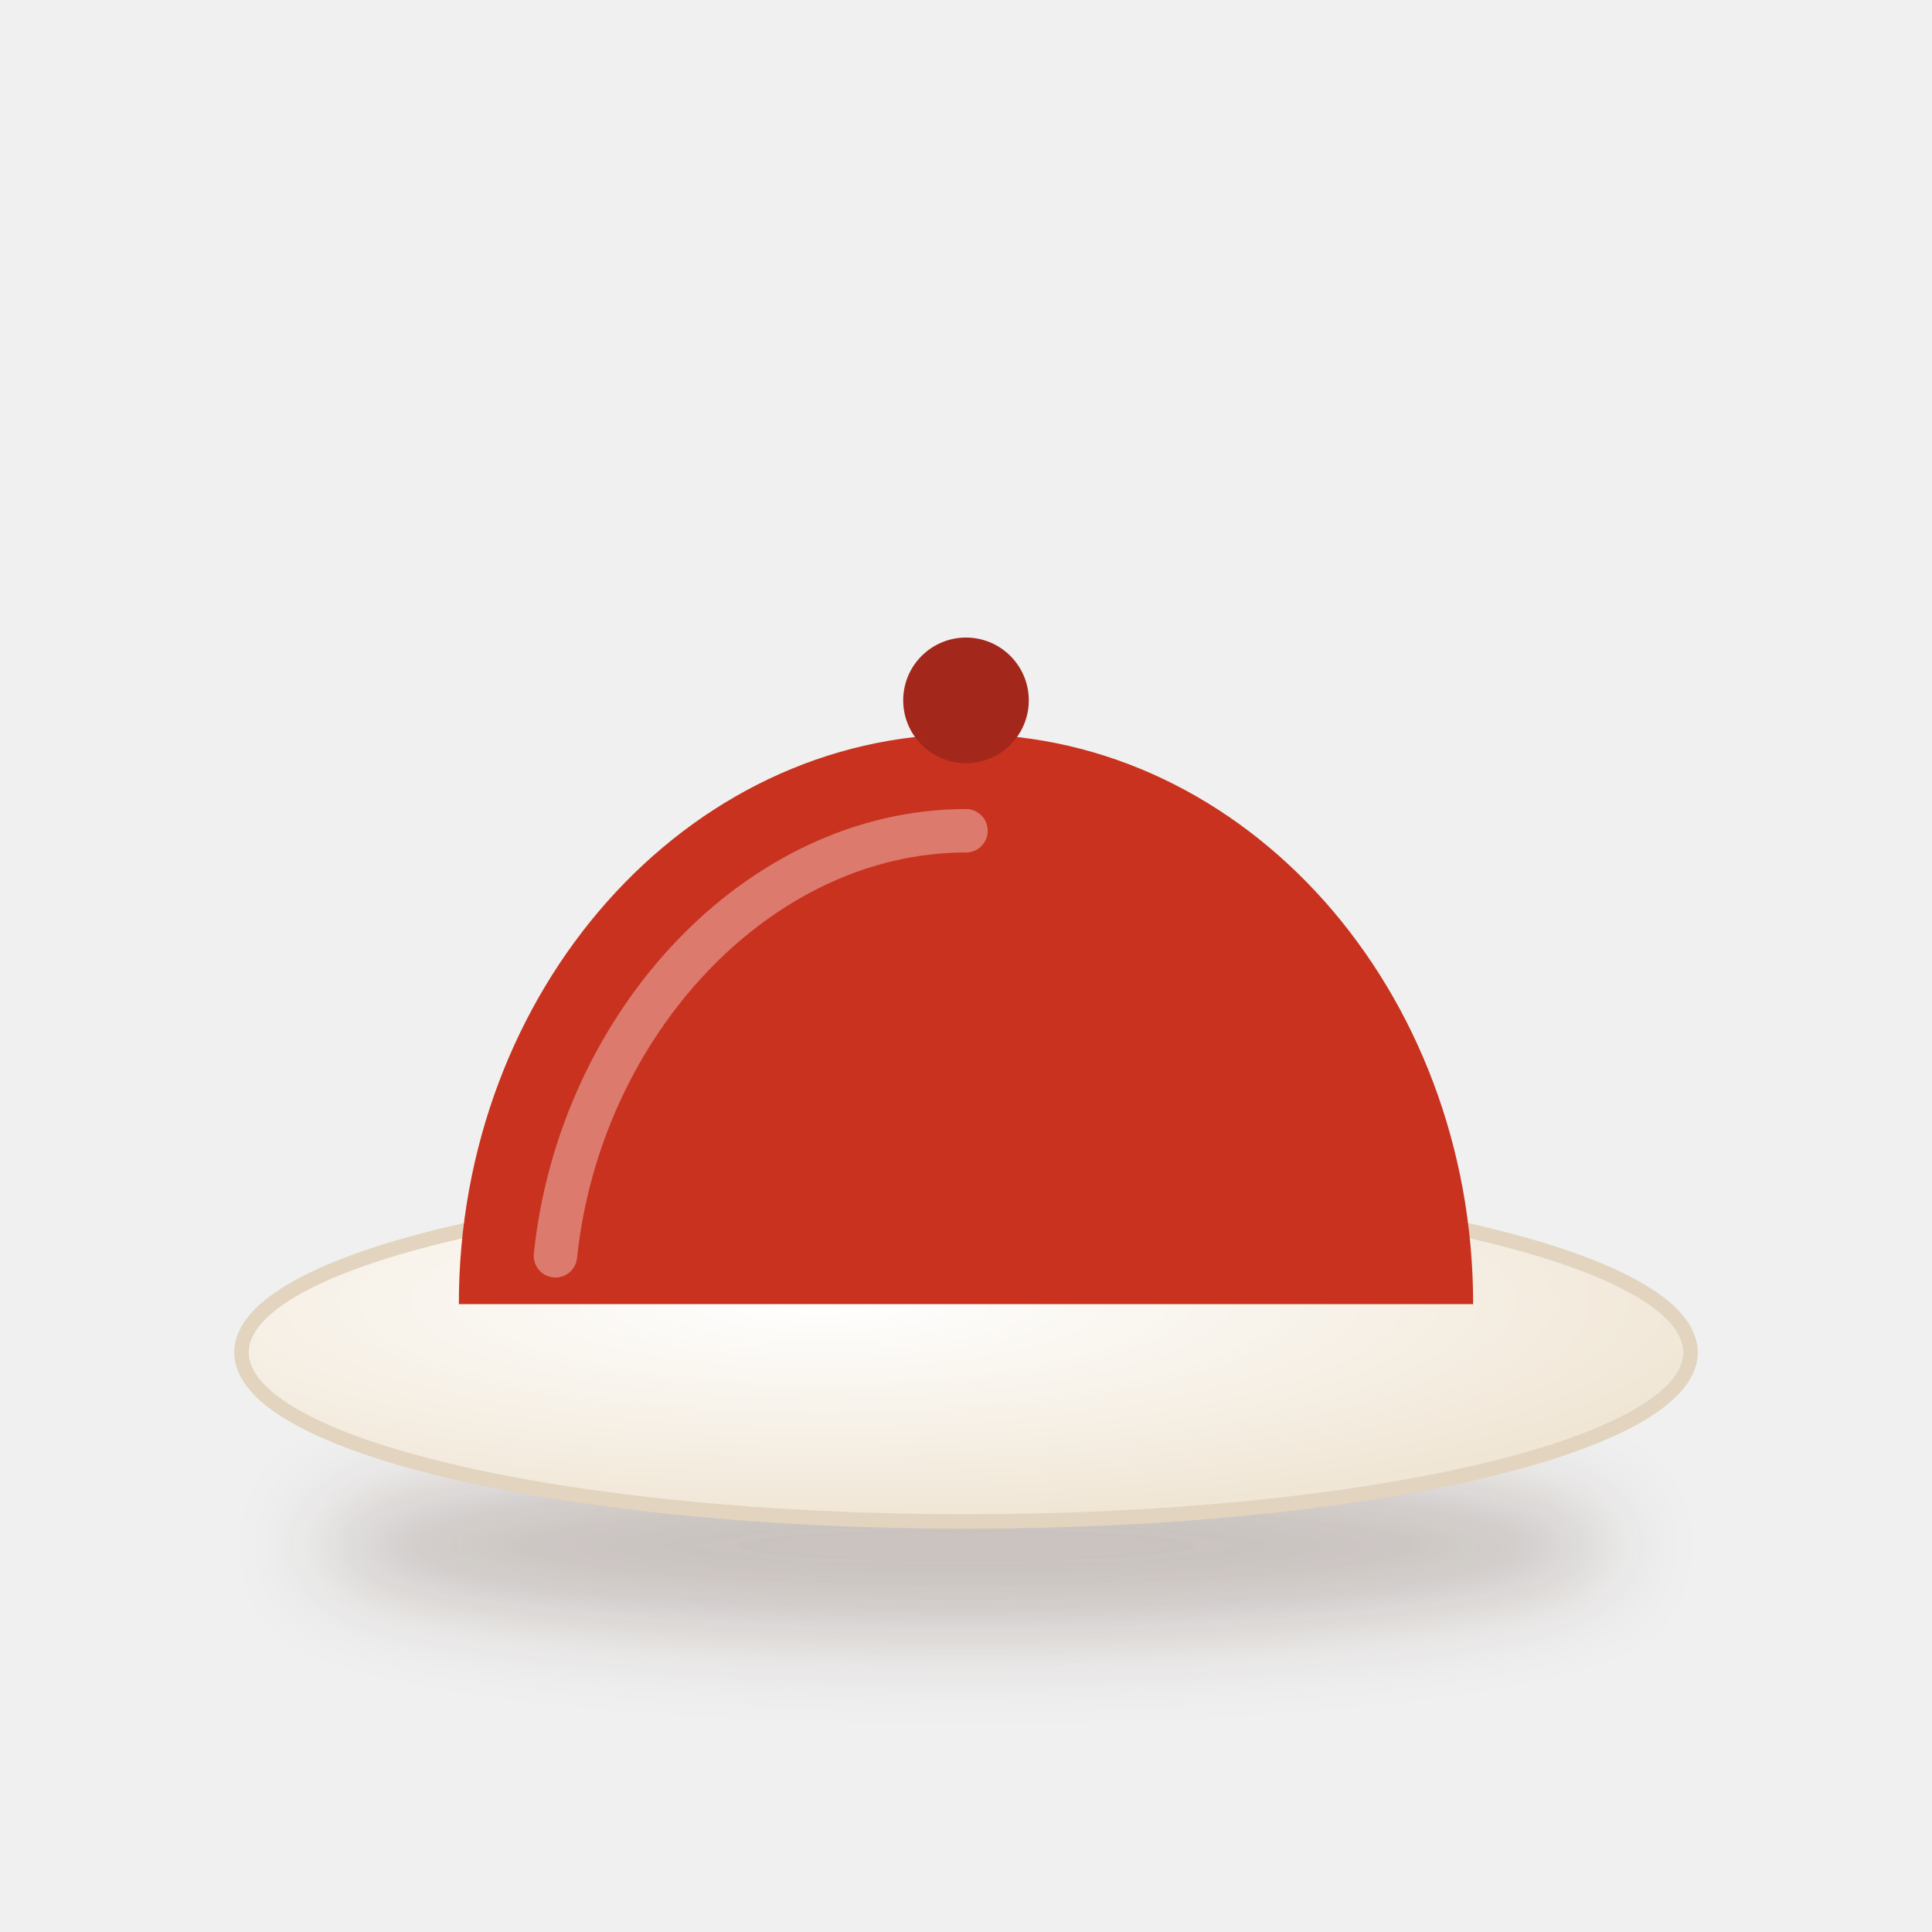
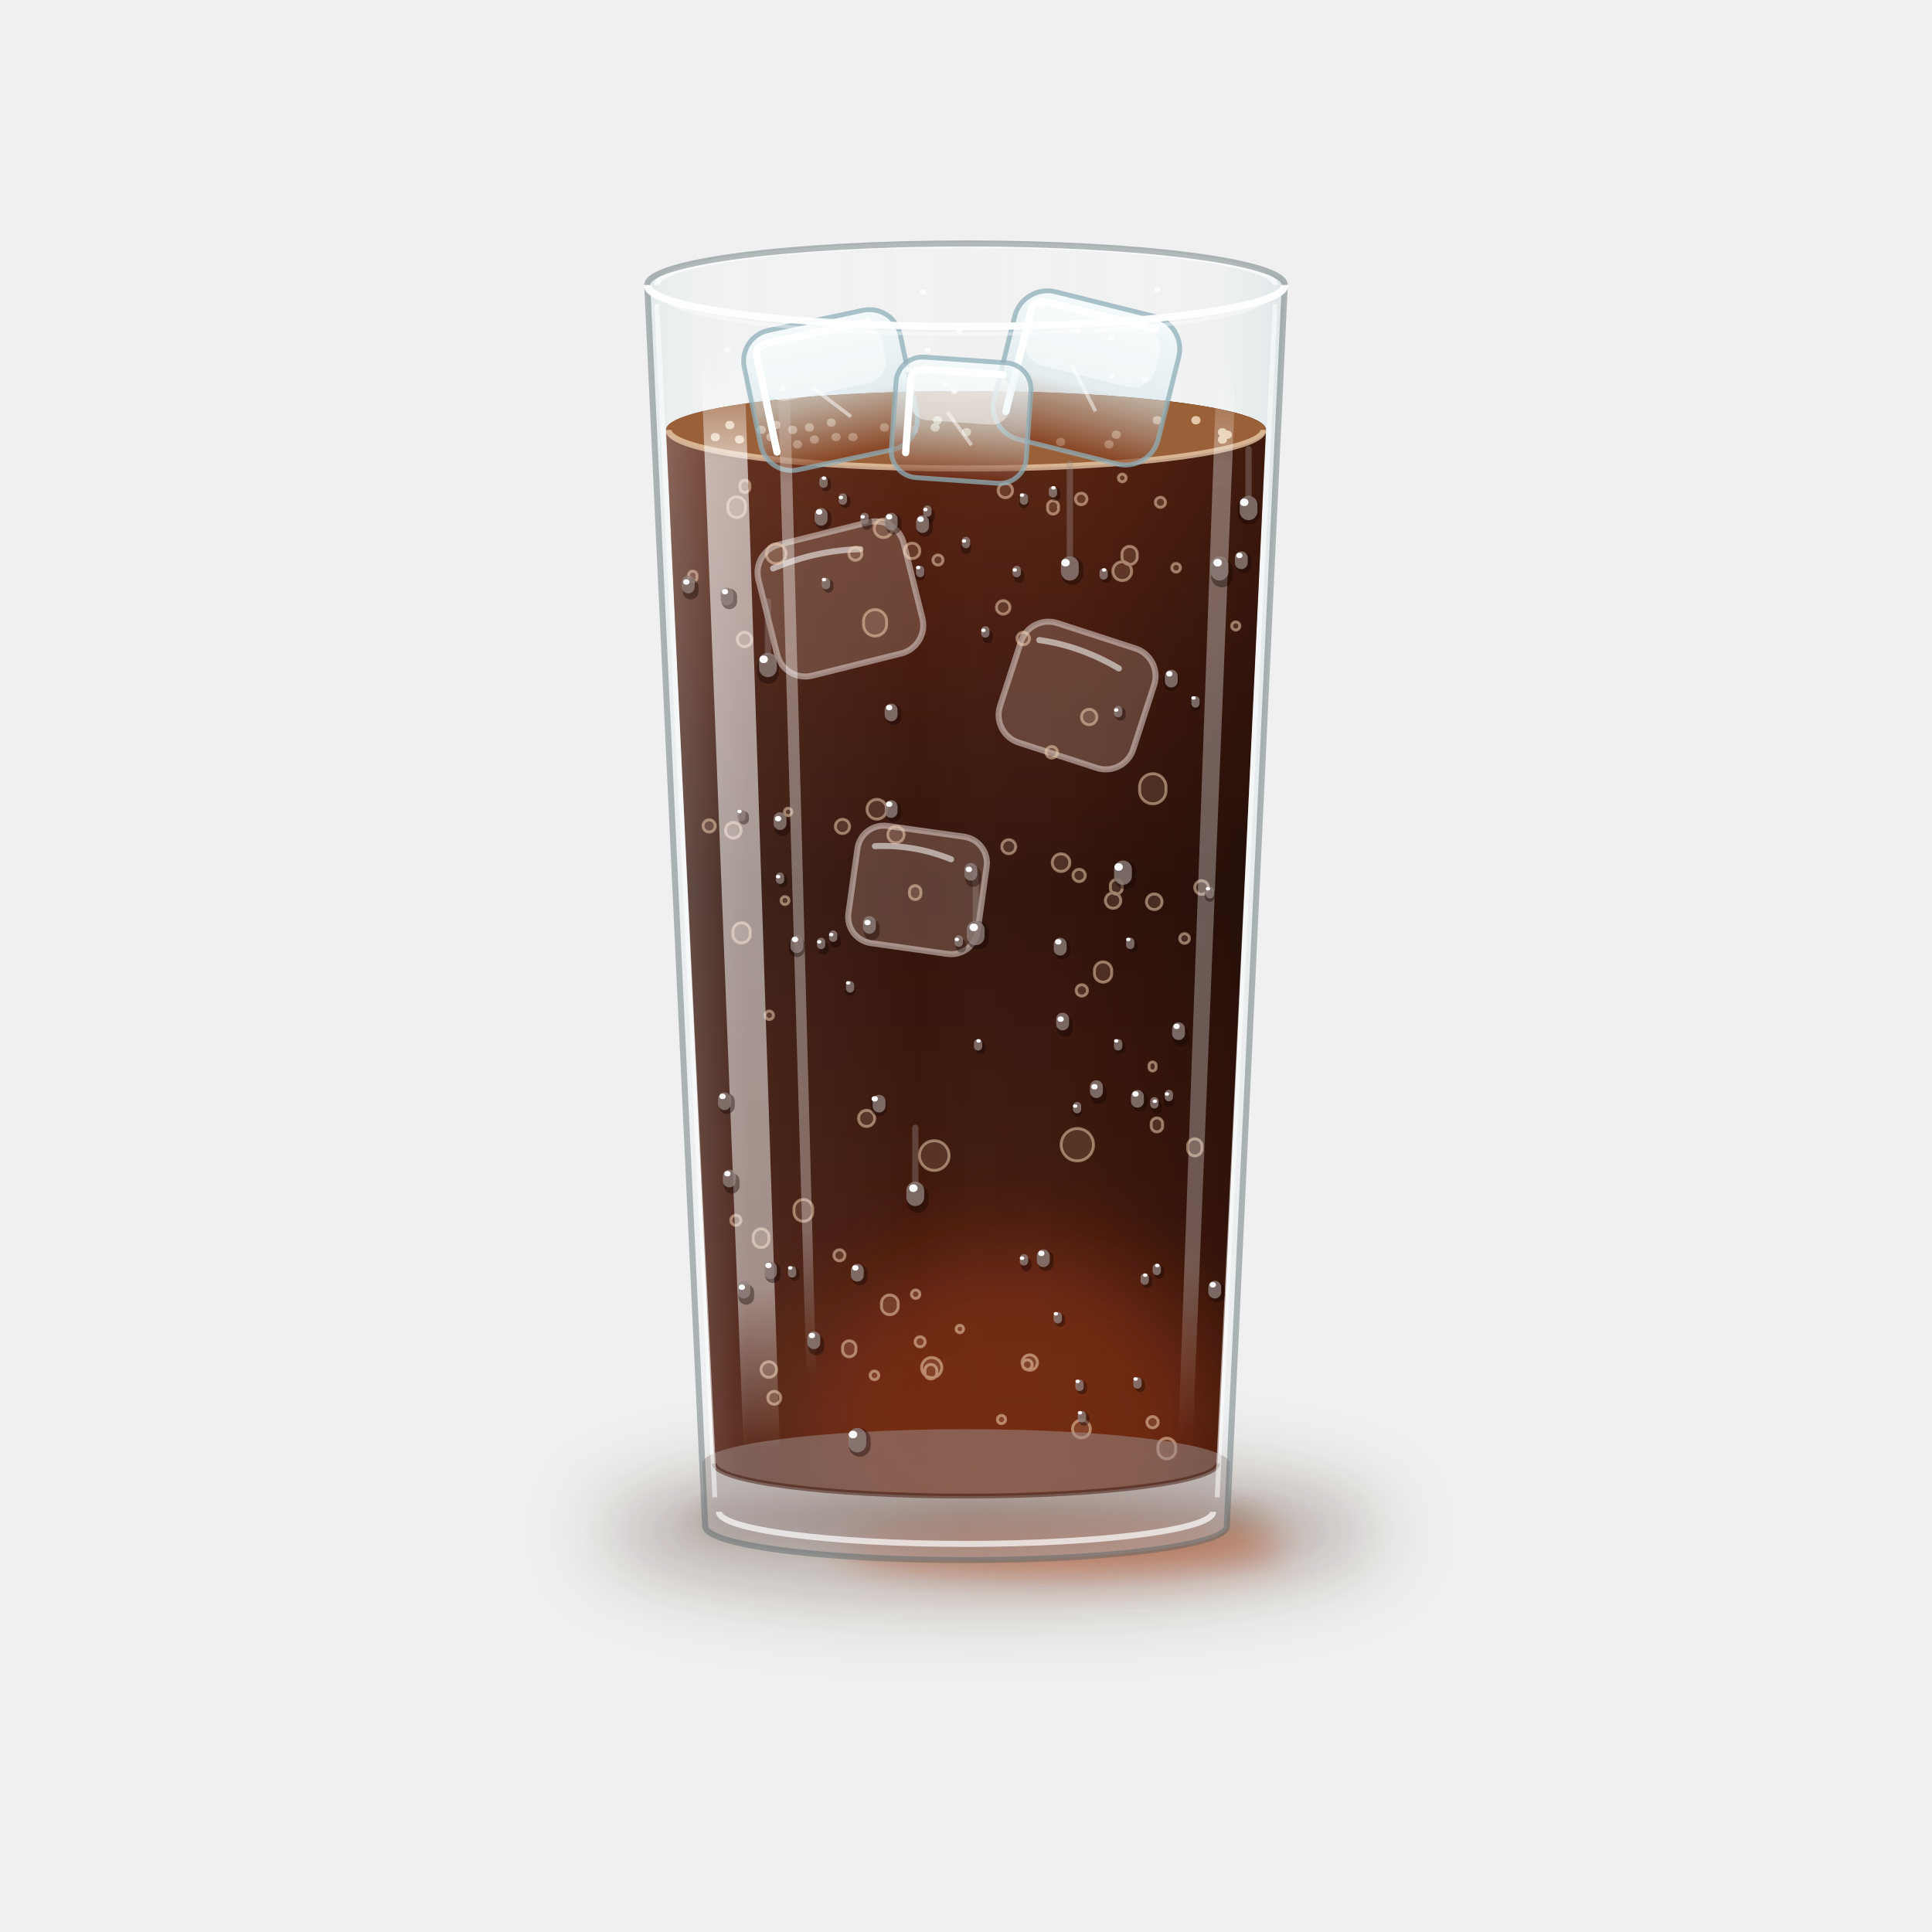
<svg xmlns="http://www.w3.org/2000/svg" viewBox="0 0 800 800" width="800" height="800">
  <defs>
-     <filter id="p-s" x="-30%" y="-80%" width="160%" height="260%">
+     <filter id="cola-shadow" x="-30%" y="-80%" width="160%" height="260%">
+       <feGaussianBlur stdDeviation="16" />
+     </filter>
+     <filter id="cola-b6" x="-50%" y="-50%" width="200%" height="200%">
+       <feGaussianBlur stdDeviation="6" />
+     </filter>
+     <filter id="cola-b7" x="-50%" y="-50%" width="200%" height="200%">
+       <feGaussianBlur stdDeviation="7" />
+     </filter>
+     <path id="cola-gb" d="M268 118A132 17.2 0 0 1 532 118L508 632A108 14 0 0 1 292 632Z" />
+     <linearGradient id="cola-glass" x1="0" y1="0" x2="1" y2="0">
+       <stop offset="0" stop-color="#DCE8EB" stop-opacity="0.55" />
+       <stop offset="0.12" stop-color="#F2F7F8" stop-opacity="0.25" />
+       <stop offset="0.5" stop-color="#fff" stop-opacity="0.08" />
+       <stop offset="0.86" stop-color="#F2F7F8" stop-opacity="0.22" />
+       <stop offset="1" stop-color="#D2E0E4" stop-opacity="0.55" />
+     </linearGradient>
+     <path id="cola-liq" d="M275.8 178A124.2 16.1 0 0 1 524.2 178L504.2 606A104.2 13.5 0 0 1 295.8 606Z" />
+     <linearGradient id="cola-liqv" x1="0" y1="0" x2="0" y2="1">
+       <stop offset="0" stop-color="#5A200C" />
+       <stop offset="0.45" stop-color="#2C0D05" />
+       <stop offset="1" stop-color="#4C1808" />
+     </linearGradient>
+     <linearGradient id="cola-liqh" x1="0" y1="0" x2="1" y2="0">
+       <stop offset="0" stop-color="#fff" stop-opacity="0.3" />
+       <stop offset="0.14" stop-color="#fff" stop-opacity="0.06" />
+       <stop offset="0.42" stop-color="#fff" stop-opacity="0" />
+       <stop offset="0.72" stop-color="#000" stop-opacity="0.05" />
+       <stop offset="1" stop-color="#000" stop-opacity="0.3" />
+     </linearGradient>
+     <clipPath id="cola-lc">
+       <use href="#cola-liq" />
+     </clipPath>
+     <filter id="cola-b18" x="-50%" y="-50%" width="200%" height="200%">
      <feGaussianBlur stdDeviation="18" />
    </filter>
-     <radialGradient id="p-g" cx="0.4" cy="0.35" r="0.7">
-       <stop offset="0" stop-color="#ffffff" />
-       <stop offset="1" stop-color="#EFE4D2" />
-     </radialGradient>
+     <linearGradient id="cola-ice" x1="0" y1="0" x2="0" y2="1">
+       <stop offset="0" stop-color="#F6FCFE" stop-opacity="0.8" />
+       <stop offset="0.55" stop-color="#D9EBF0" stop-opacity="0.55" />
+       <stop offset="1" stop-color="#7A2E10" stop-opacity="0.6" />
+     </linearGradient>
+     <linearGradient id="cola-hl" x1="0" y1="0" x2="0" y2="1">
+       <stop offset="0" stop-color="#fff" stop-opacity="0" />
+       <stop offset="0.1" stop-color="#fff" />
+       <stop offset="0.85" stop-color="#fff" stop-opacity="0.8" />
+       <stop offset="1" stop-color="#fff" stop-opacity="0" />
+     </linearGradient>
  </defs>
-   <ellipse cx="400" cy="640" rx="270" ry="36" fill="#3a1f10" opacity="0.22" filter="url(#p-s)" />
-   <ellipse cx="400" cy="560" rx="300" ry="70" fill="url(#p-g)" stroke="#E2D4BE" stroke-width="6" />
-   <path d="M190 540c0-130 94-236 210-236s210 106 210 236z" fill="#C8321E" />
-   <path d="M230 520c10-96 84-176 170-176" fill="none" stroke="#fff" stroke-opacity=".35" stroke-width="18" stroke-linecap="round" />
-   <circle cx="400" cy="290" r="26" fill="#A3271A" />
+   <ellipse cx="410" cy="634" rx="162" ry="28" fill="#3a1f10" opacity="0.32" filter="url(#cola-shadow)" />
+   <ellipse cx="406" cy="629" rx="120" ry="9" fill="#3a1f10" opacity=".32" filter="url(#cola-b6)" />
+   <ellipse cx="440" cy="640" rx="92" ry="13" fill="#B5481C" opacity=".5" filter="url(#cola-b7)" />
+   <use href="#cola-gb" fill="url(#cola-glass)" />
+   <path d="M272 118A128 16.6 0 0 1 528 118" stroke="#fff" stroke-opacity=".7" stroke-width="2.2" fill="none" />
+   <use href="#cola-liq" fill="url(#cola-liqv)" opacity="0.97" />
+   <use href="#cola-liq" fill="url(#cola-liqh)" />
+   <g clip-path="url(#cola-lc)">
+     <ellipse cx="420" cy="586" rx="86.4" ry="70" fill="#A23E14" opacity=".45" filter="url(#cola-b18)" />
+     <g transform="translate(348 248)rotate(-14)">
+       <rect x="-31" y="-28" width="62" height="56" rx="12" fill="#9c796d" fill-opacity=".42" stroke="#d6c7c2" stroke-opacity=".6" stroke-width="2.5" />
+       <path d="M-24 -19q19 -3 37 1" stroke="#fff" stroke-opacity=".55" stroke-width="2.5" fill="none" stroke-linecap="round" />
+     </g>
+     <g transform="translate(446 288)rotate(18)">
+       <rect x="-29" y="-26" width="58" height="52" rx="12" fill="#9c796d" fill-opacity=".42" stroke="#d6c7c2" stroke-opacity=".6" stroke-width="2.5" />
+       <path d="M-22 -17q17 -3 35 1" stroke="#fff" stroke-opacity=".55" stroke-width="2.5" fill="none" stroke-linecap="round" />
+     </g>
+     <g transform="translate(380 368)rotate(8)">
+       <rect x="-27" y="-24" width="54" height="49" rx="11" fill="#9c796d" fill-opacity=".42" stroke="#d6c7c2" stroke-opacity=".6" stroke-width="2.5" />
+       <path d="M-20 -15q16 -3 32 1" stroke="#fff" stroke-opacity=".55" stroke-width="2.5" fill="none" stroke-linecap="round" />
+     </g>
+     <path d="M305.3 264.8a3 3 0 1 1 6 0a3 3 0 1 1 -6 0ZM345.3 519.8a2.3 2.3 0 1 1 4.6 0a2.3 2.3 0 1 1 -4.6 0ZM345.9 342.2a2.9 2.9 0 1 1 5.9 0a2.9 2.9 0 1 1 -5.9 0ZM445.6 410.1a2.3 2.3 0 1 1 4.7 0a2.3 2.3 0 1 1 -4.7 0ZM476.7 465.8a2.4 2.4 0 1 1 4.7 0a2.4 2.4 0 1 1 -4.7 0ZM324.8 336.2a1.5 1.5 0 1 1 3.1 0a1.5 1.5 0 1 1 -3.1 0ZM510 259.2a1.7 1.7 0 1 1 3.4 0a1.7 1.7 0 1 1 -3.4 0ZM494.7 367.5a2.8 2.8 0 1 1 5.7 0a2.8 2.8 0 1 1 -5.7 0ZM316.8 420.4a1.7 1.7 0 1 1 3.5 0a1.7 1.7 0 1 1 -3.5 0ZM302.6 505.3a2.1 2.1 0 1 1 4.2 0a2.1 2.1 0 1 1 -4.2 0ZM362 218.8a3.8 3.8 0 1 1 7.6 0a3.8 3.8 0 1 1 -7.6 0ZM474.7 373.4a3.2 3.2 0 1 1 6.5 0a3.2 3.2 0 1 1 -6.5 0ZM317.3 229.3a4.1 4.1 0 1 1 8.2 0a4.1 4.1 0 1 1 -8.2 0ZM317.9 578.8a2.7 2.7 0 1 1 5.4 0a2.7 2.7 0 1 1 -5.4 0ZM315.1 567.1a3.2 3.2 0 1 1 6.5 0a3.2 3.2 0 1 1 -6.5 0ZM433.1 311.5a2.4 2.4 0 1 1 4.8 0a2.4 2.4 0 1 1 -4.8 0ZM413 587.8a1.7 1.7 0 1 1 3.4 0a1.7 1.7 0 1 1 -3.4 0ZM374.5 228.1a3.2 3.2 0 1 1 6.4 0a3.2 3.2 0 1 1 -6.4 0ZM360.3 569.5a1.8 1.8 0 1 1 3.6 0a1.8 1.8 0 1 1 -3.6 0ZM323.4 372.9a1.6 1.6 0 1 1 3.3 0a1.6 1.6 0 1 1 -3.3 0ZM377.4 535.9a1.7 1.7 0 1 1 3.5 0a1.7 1.7 0 1 1 -3.5 0ZM291.1 342a2.5 2.5 0 1 1 5.1 0a2.5 2.5 0 1 1 -5.1 0ZM306.4 201.4a2.1 2.1 0 1 1 4.1 0a2.1 2.1 0 1 1 -4.1 0ZM485.2 235.1a1.8 1.8 0 1 1 3.6 0a1.8 1.8 0 1 1 -3.6 0ZM383 568a2.5 2.5 0 1 1 4.9 0a2.5 2.5 0 1 1 -4.9 0ZM359 335.1a4.1 4.1 0 1 1 8.2 0a4.1 4.1 0 1 1 -8.2 0ZM412.6 251.5a2.8 2.8 0 1 1 5.6 0a2.8 2.8 0 1 1 -5.6 0ZM365 540.3a3.5 3.5 0 1 1 6.9 0a3.5 3.5 0 1 1 -6.9 0ZM303.5 386.3a3.6 3.6 0 1 1 7.1 0a3.6 3.6 0 1 1 -7.1 0ZM378.9 555.6a2.1 2.1 0 1 1 4.2 0a2.1 2.1 0 1 1 -4.2 0ZM381.6 566.3a4.2 4.2 0 1 1 8.4 0a4.2 4.2 0 1 1 -8.4 0ZM413.3 203.1a3 3 0 1 1 6 0a3 3 0 1 1 -6 0ZM478.4 208a2.1 2.1 0 1 1 4.2 0a2.1 2.1 0 1 1 -4.2 0ZM386.3 231.9a2.1 2.1 0 1 1 4.2 0a2.1 2.1 0 1 1 -4.2 0ZM444.1 591.7a3.7 3.7 0 1 1 7.4 0a3.7 3.7 0 1 1 -7.4 0ZM447.8 296.9a3.2 3.2 0 1 1 6.4 0a3.2 3.2 0 1 1 -6.4 0ZM285.1 238.7a1.8 1.8 0 1 1 3.5 0a1.8 1.8 0 1 1 -3.5 0ZM479.5 599.8a3.7 3.7 0 1 1 7.3 0a3.7 3.7 0 1 1 -7.3 0ZM445.3 206.6a2.4 2.4 0 1 1 4.8 0a2.4 2.4 0 1 1 -4.8 0ZM367.6 345.6a3.4 3.4 0 1 1 6.8 0a3.4 3.4 0 1 1 -6.8 0ZM348.9 558.5a2.8 2.8 0 1 1 5.5 0a2.8 2.8 0 1 1 -5.5 0ZM474.9 588.9a2.3 2.3 0 1 1 4.7 0a2.3 2.3 0 1 1 -4.7 0ZM414.8 350.6a2.9 2.9 0 1 1 5.8 0a2.9 2.9 0 1 1 -5.8 0ZM423.4 565.1a2 2 0 1 1 4 0a2 2 0 1 1 -4 0ZM453.2 402.5a3.6 3.6 0 1 1 7.1 0a3.6 3.6 0 1 1 -7.1 0ZM444.3 362.5a2.5 2.5 0 1 1 5.1 0a2.5 2.5 0 1 1 -5.1 0ZM380.7 478.5a6.1 6.1 0 1 1 12.3 0a6.1 6.1 0 1 1 -12.3 0ZM488.5 388.6a2 2 0 1 1 4 0a2 2 0 1 1 -4 0ZM328.8 501.2a3.9 3.9 0 1 1 7.7 0a3.9 3.9 0 1 1 -7.7 0ZM300.4 343.8a3.2 3.2 0 1 1 6.5 0a3.2 3.2 0 1 1 -6.5 0ZM435.7 357.2a3.6 3.6 0 1 1 7.3 0a3.6 3.6 0 1 1 -7.3 0ZM491.8 475.1a3 3 0 1 1 5.9 0a3 3 0 1 1 -5.9 0ZM433.8 210.1a2.3 2.3 0 1 1 4.5 0a2.3 2.3 0 1 1 -4.5 0ZM464.6 230a3.2 3.2 0 1 1 6.3 0a3.2 3.2 0 1 1 -6.3 0ZM311.9 512.7a3.3 3.3 0 1 1 6.5 0a3.3 3.3 0 1 1 -6.5 0ZM475.8 441.6a1.5 1.5 0 1 1 2.9 0a1.5 1.5 0 1 1 -2.9 0ZM395.9 550.3a1.5 1.5 0 1 1 3.1 0a1.5 1.5 0 1 1 -3.1 0ZM355.5 463.1a3.3 3.3 0 1 1 6.7 0a3.3 3.3 0 1 1 -6.7 0ZM376.6 369.6a2.4 2.4 0 1 1 4.7 0a2.4 2.4 0 1 1 -4.7 0ZM439.4 474a6.7 6.7 0 1 1 13.4 0a6.7 6.7 0 1 1 -13.4 0ZM471.9 326.6a5.5 5.5 0 1 1 10.9 0a5.5 5.5 0 1 1 -10.9 0ZM423.2 564.2a3.2 3.2 0 1 1 6.4 0a3.2 3.2 0 1 1 -6.4 0ZM459.8 367.2a2.5 2.5 0 1 1 4.9 0a2.5 2.5 0 1 1 -4.9 0ZM463.1 197.9a1.6 1.6 0 1 1 3.2 0a1.6 1.6 0 1 1 -3.2 0ZM457.7 372.9a3.2 3.2 0 1 1 6.4 0a3.2 3.2 0 1 1 -6.4 0ZM460.8 236.5a3.9 3.9 0 1 1 7.8 0a3.9 3.9 0 1 1 -7.8 0ZM301.4 210a3.7 3.7 0 1 1 7.3 0a3.7 3.7 0 1 1 -7.3 0ZM421.1 264.4a2.6 2.6 0 1 1 5.2 0a2.6 2.6 0 1 1 -5.2 0ZM351.5 229.3a2.7 2.7 0 1 1 5.4 0a2.7 2.7 0 1 1 -5.4 0ZM357.6 257.9a4.8 4.8 0 1 1 9.5 0a4.8 4.8 0 1 1 -9.5 0Z" fill="#F9D9B9" fill-opacity=".14" stroke="#F9D9B9" stroke-opacity="0.5" stroke-width="1.2" />
+   </g>
+   <ellipse cx="400" cy="178" rx="124.2" ry="16.1" fill="#9A6038" />
+   <path d="M276.8 178A123.2 16 0 0 0 523.2 178" stroke="#F4D8B8" stroke-opacity=".7" stroke-width="2.5" fill="none" />
+   <path d="M353 181l0.4 0M315 178l0.4 0M388 174l0.4 0M366 177l0.4 0M346 181l0.4 0M439 183l0.4 0M387 177l0.4 0M335 177l0.4 0M344 175l0.4 0M330 184l0.4 0M328 178l0.4 0M506 182l0.4 0M479 174l0.4 0M337 182l0.4 0M306 182l0.4 0M296 181l0.4 0M321 176l0.4 0M495 174l0.4 0M506 179l0.4 0M400 179l0.4 0M508 180l0.4 0M302 176l0.4 0M378 178l0.4 0M319 181l0.4 0M459 184l0.4 0M462 180l0.4 0" stroke="#F7E2C6" stroke-width="3.4" stroke-linecap="round" fill="none" opacity=".8" />
+   <g transform="translate(344 162)rotate(-12)">
+     <rect x="-33" y="-30" width="66" height="59" rx="13" fill="url(#cola-ice)" stroke="#8FAEB8" stroke-opacity=".75" stroke-width="2" />
+     <rect x="-27" y="-25" width="52" height="25" rx="9" fill="#fff" fill-opacity=".45" />
+     <path d="M-27 20V-20q0 -5 6 -5H21" stroke="#fff" stroke-width="3" fill="none" stroke-linecap="round" />
+     <path d="M-7 -3l13 15" stroke="#fff" stroke-opacity=".5" stroke-width="1.5" />
+   </g>
+   <g transform="translate(450 156)rotate(14)">
+     <rect x="-35" y="-31" width="70" height="63" rx="14" fill="url(#cola-ice)" stroke="#8FAEB8" stroke-opacity=".75" stroke-width="2" />
+     <rect x="-29" y="-26" width="56" height="26" rx="10" fill="#fff" fill-opacity=".45" />
+     <path d="M-29 22V-21q0 -5 6 -5H23" stroke="#fff" stroke-width="3" fill="none" stroke-linecap="round" />
+     <path d="M-7 -3l14 16" stroke="#fff" stroke-opacity=".5" stroke-width="1.5" />
+   </g>
+   <g transform="translate(398 174)rotate(4)">
+     <rect x="-28" y="-25" width="56" height="50" rx="11" fill="url(#cola-ice)" stroke="#8FAEB8" stroke-opacity=".75" stroke-width="2" />
+     <rect x="-22" y="-20" width="42" height="21" rx="8" fill="#fff" fill-opacity=".45" />
+     <path d="M-22 15V-15q0 -5 6 -5H16" stroke="#fff" stroke-width="3" fill="none" stroke-linecap="round" />
+     <path d="M-6 -3l11 13" stroke="#fff" stroke-opacity=".5" stroke-width="1.5" />
+   </g>
+   <path d="M460 156l0.4 0M446 137l0.4 0M324 161l0.4 0M397 137l0.4 0M382 121l0.4 0M376 153l0.4 0M474 157l0.4 0M391 159l0.4 0M384 145l0.4 0M395 162l0.4 0M460 140l0.4 0M431 127l0.4 0M301 145l0.4 0M479 120l0.4 0" stroke="#fff" stroke-width="2.2" stroke-linecap="round" fill="none" opacity=".7" />
+   <path d="M290.8 606A109.2 14.2 0 0 1 509.2 606L508 632A108 14 0 0 1 292 632Z" fill="#a0928f" opacity=".5" />
+   <path d="M295.8 606A104.2 13.5 0 0 0 504.2 606" stroke="#3d1306" stroke-opacity=".5" stroke-width="2" fill="none" />
+   <path d="M297.7 626A102.3 13.3 0 0 0 502.3 626" stroke="#fff" stroke-opacity=".7" stroke-width="2.5" fill="none" />
+   <use href="#cola-gb" fill="none" stroke="#4E5E63" stroke-opacity=".42" stroke-width="2.5" />
+   <path d="M272 126L296 620M528 126L504 620" stroke="#fff" stroke-opacity=".55" stroke-width="2" />
+   <path d="M290 144L308 144L323 602L308 602Z" fill="url(#cola-hl)" opacity="0.6" />
+   <path d="M322 158L327 158L338 572L334 572Z" fill="url(#cola-hl)" opacity="0.4" />
+   <path d="M504 148L512 148L494 592L488 592Z" fill="url(#cola-hl)" opacity="0.35" />
+   <path d="M268 118A132 17.2 0 0 0 532 118" stroke="#fff" stroke-opacity=".95" stroke-width="3" fill="none" />
+   <path d="M274.2 122A125.8 16.4 0 0 0 525.8 122" stroke="#fff" stroke-opacity=".4" stroke-width="1.5" fill="none" />
+   <path d="M443 192V230M517 186V205M318 249V270M404 361V381M379 467V489" stroke="#a0928f" stroke-width="2.6" stroke-linecap="round" opacity=".35" />
+   <path d="M341 392l0 1.3M484 455l0 1.3M446 459l0 1.3M449 587l0 1.3M324 364l0 1.3M406 433l0 1.3M350 207l0 1.3M475 530l0 1.3M448 574l0 1.3M343 242l0 1.3M409 263l0 1.3M495 291l0 1.3M424 207l0 1.3M352 409l0 1.3M464 433l0 1.3M425 523l0 1.3M439 546l0 1.3M346 389l0 1.3M400 226l0 1.3M422 238l0 1.3M458 238l0 1.3M480 526l0 1.3M464 295l0 1.3M398 391l0 1.3M437 204l0 1.3M329 527l0 1.3M472 573l0 1.3M385 213l0 1.3M501 370l0 1.3M469 391l0 1.3M479 458l0 1.3M359 216l0 1.3M342 200l0 1.3M381 237l0 1.3M308 338l0 1.3" stroke="#140602" stroke-width="4.2" stroke-linecap="round" fill="none" opacity=".4" />
+   <path d="M340 390l0 1.3M484 453l0 1.3M446 458l0 1.3M448 586l0 1.3M323 363l0 1.3M405 432l0 1.3M349 206l0 1.3M474 529l0 1.3M447 573l0 1.3M342 241l0 1.3M408 261l0 1.3M495 290l0 1.3M424 206l0 1.3M352 408l0 1.3M463 432l0 1.3M424 521l0 1.3M438 545l0 1.3M345 387l0 1.3M400 224l0 1.3M421 236l0 1.3M457 237l0 1.3M479 525l0 1.3M463 294l0 1.3M397 389l0 1.3M436 203l0 1.3M328 526l0 1.3M471 572l0 1.3M384 211l0 1.3M501 369l0 1.3M468 390l0 1.3M478 456l0 1.3M358 214l0 1.3M341 199l0 1.3M381 236l0 1.3M307 337l0 1.3" stroke="#968682" stroke-width="3.444" stroke-linecap="round" fill="none" opacity=".75" />
+   <path d="M339 390l0.4 0M483 453l0.4 0M445 458l0.4 0M447 585l0.4 0M322 363l0.4 0M405 431l0.4 0M348 206l0.4 0M474 528l0.4 0M446 572l0.4 0M341 240l0.4 0M407 261l0.4 0M494 289l0.4 0M423 205l0.4 0M351 407l0.4 0M462 431l0.4 0M423 521l0.4 0M437 544l0.4 0M344 387l0.4 0M399 224l0.4 0M420 236l0.4 0M457 236l0.4 0M479 524l0.4 0M462 294l0.4 0M396 389l0.4 0M436 202l0.4 0M327 525l0.4 0M470 571l0.4 0M383 211l0.4 0M500 368l0.4 0M467 389l0.4 0M478 456l0.4 0M357 214l0.4 0M341 198l0.4 0M380 235l0.4 0M306 336l0.4 0" stroke="#fff" stroke-width="1.4" stroke-linecap="round" fill="none" opacity=".95" />
+   <path d="M455 452l0 2M330 391l0 2M338 556l0 2M303 489l0 2M301 456l0 2M356 527l0 2M403 362l0 2M324 341l0 2M485 281l0 2M364 457l0 2M489 428l0 2M440 392l0 2M472 455l0 2M302 247l0 2M370 295l0 2M320 526l0 2M341 214l0 2M370 335l0 2M370 216l0 2M361 384l0 2M286 243l0 2M504 534l0 2M515 232l0 2M441 424l0 2M309 535l0 2M383 217l0 2M433 521l0 2" stroke="#140602" stroke-width="6.5" stroke-linecap="round" fill="none" opacity=".4" />
+   <path d="M454 450l0 2M330 390l0 2M337 554l0 2M302 487l0 2M300 455l0 2M355 526l0 2M402 360l0 2M323 339l0 2M485 280l0 2M364 456l0 2M488 426l0 2M439 391l0 2M471 454l0 2M301 246l0 2M369 294l0 2M319 525l0 2M340 213l0 2M369 334l0 2M369 215l0 2M360 382l0 2M285 241l0 2M503 533l0 2M514 231l0 2M440 422l0 2M308 533l0 2M382 216l0 2M432 520l0 2" stroke="#968682" stroke-width="5.33" stroke-linecap="round" fill="none" opacity=".75" />
+   <path d="M453 450l0.4 0M329 389l0.4 0M336 553l0.4 0M301 486l0.4 0M299 454l0.4 0M354 525l0.4 0M401 360l0.4 0M322 339l0.4 0M484 279l0.4 0M362 455l0.4 0M487 425l0.4 0M438 390l0.4 0M470 453l0.4 0M300 245l0.4 0M368 293l0.4 0M318 524l0.4 0M339 212l0.4 0M368 333l0.4 0M368 214l0.4 0M359 382l0.4 0M284 241l0.4 0M502 532l0.4 0M513 230l0.4 0M439 422l0.4 0M307 533l0.4 0M381 215l0.4 0M431 519l0.4 0" stroke="#fff" stroke-width="2.2" stroke-linecap="round" fill="none" opacity=".95" />
+   <path d="M506 236l0 2.7M466 361l0 2.7M444 235l0 2.7M356 596l0 2.7M517 210l0 2.7M318 276l0 2.7M405 386l0 2.7M380 495l0 2.7" stroke="#140602" stroke-width="9" stroke-linecap="round" fill="none" opacity=".4" />
+   <path d="M505 234l0 2.7M465 360l0 2.7M443 234l0 2.7M355 595l0 2.7M517 209l0 2.7M318 274l0 2.7M404 385l0 2.7M379 493l0 2.7" stroke="#968682" stroke-width="7.38" stroke-linecap="round" fill="none" opacity=".75" />
+   <path d="M504 233l0.4 0M463 359l0.4 0M441 233l0.4 0M353 594l0.4 0M515 208l0.4 0M316 273l0.4 0M403 384l0.4 0M378 492l0.4 0" stroke="#fff" stroke-width="3.1" stroke-linecap="round" fill="none" opacity=".95" />
</svg>
